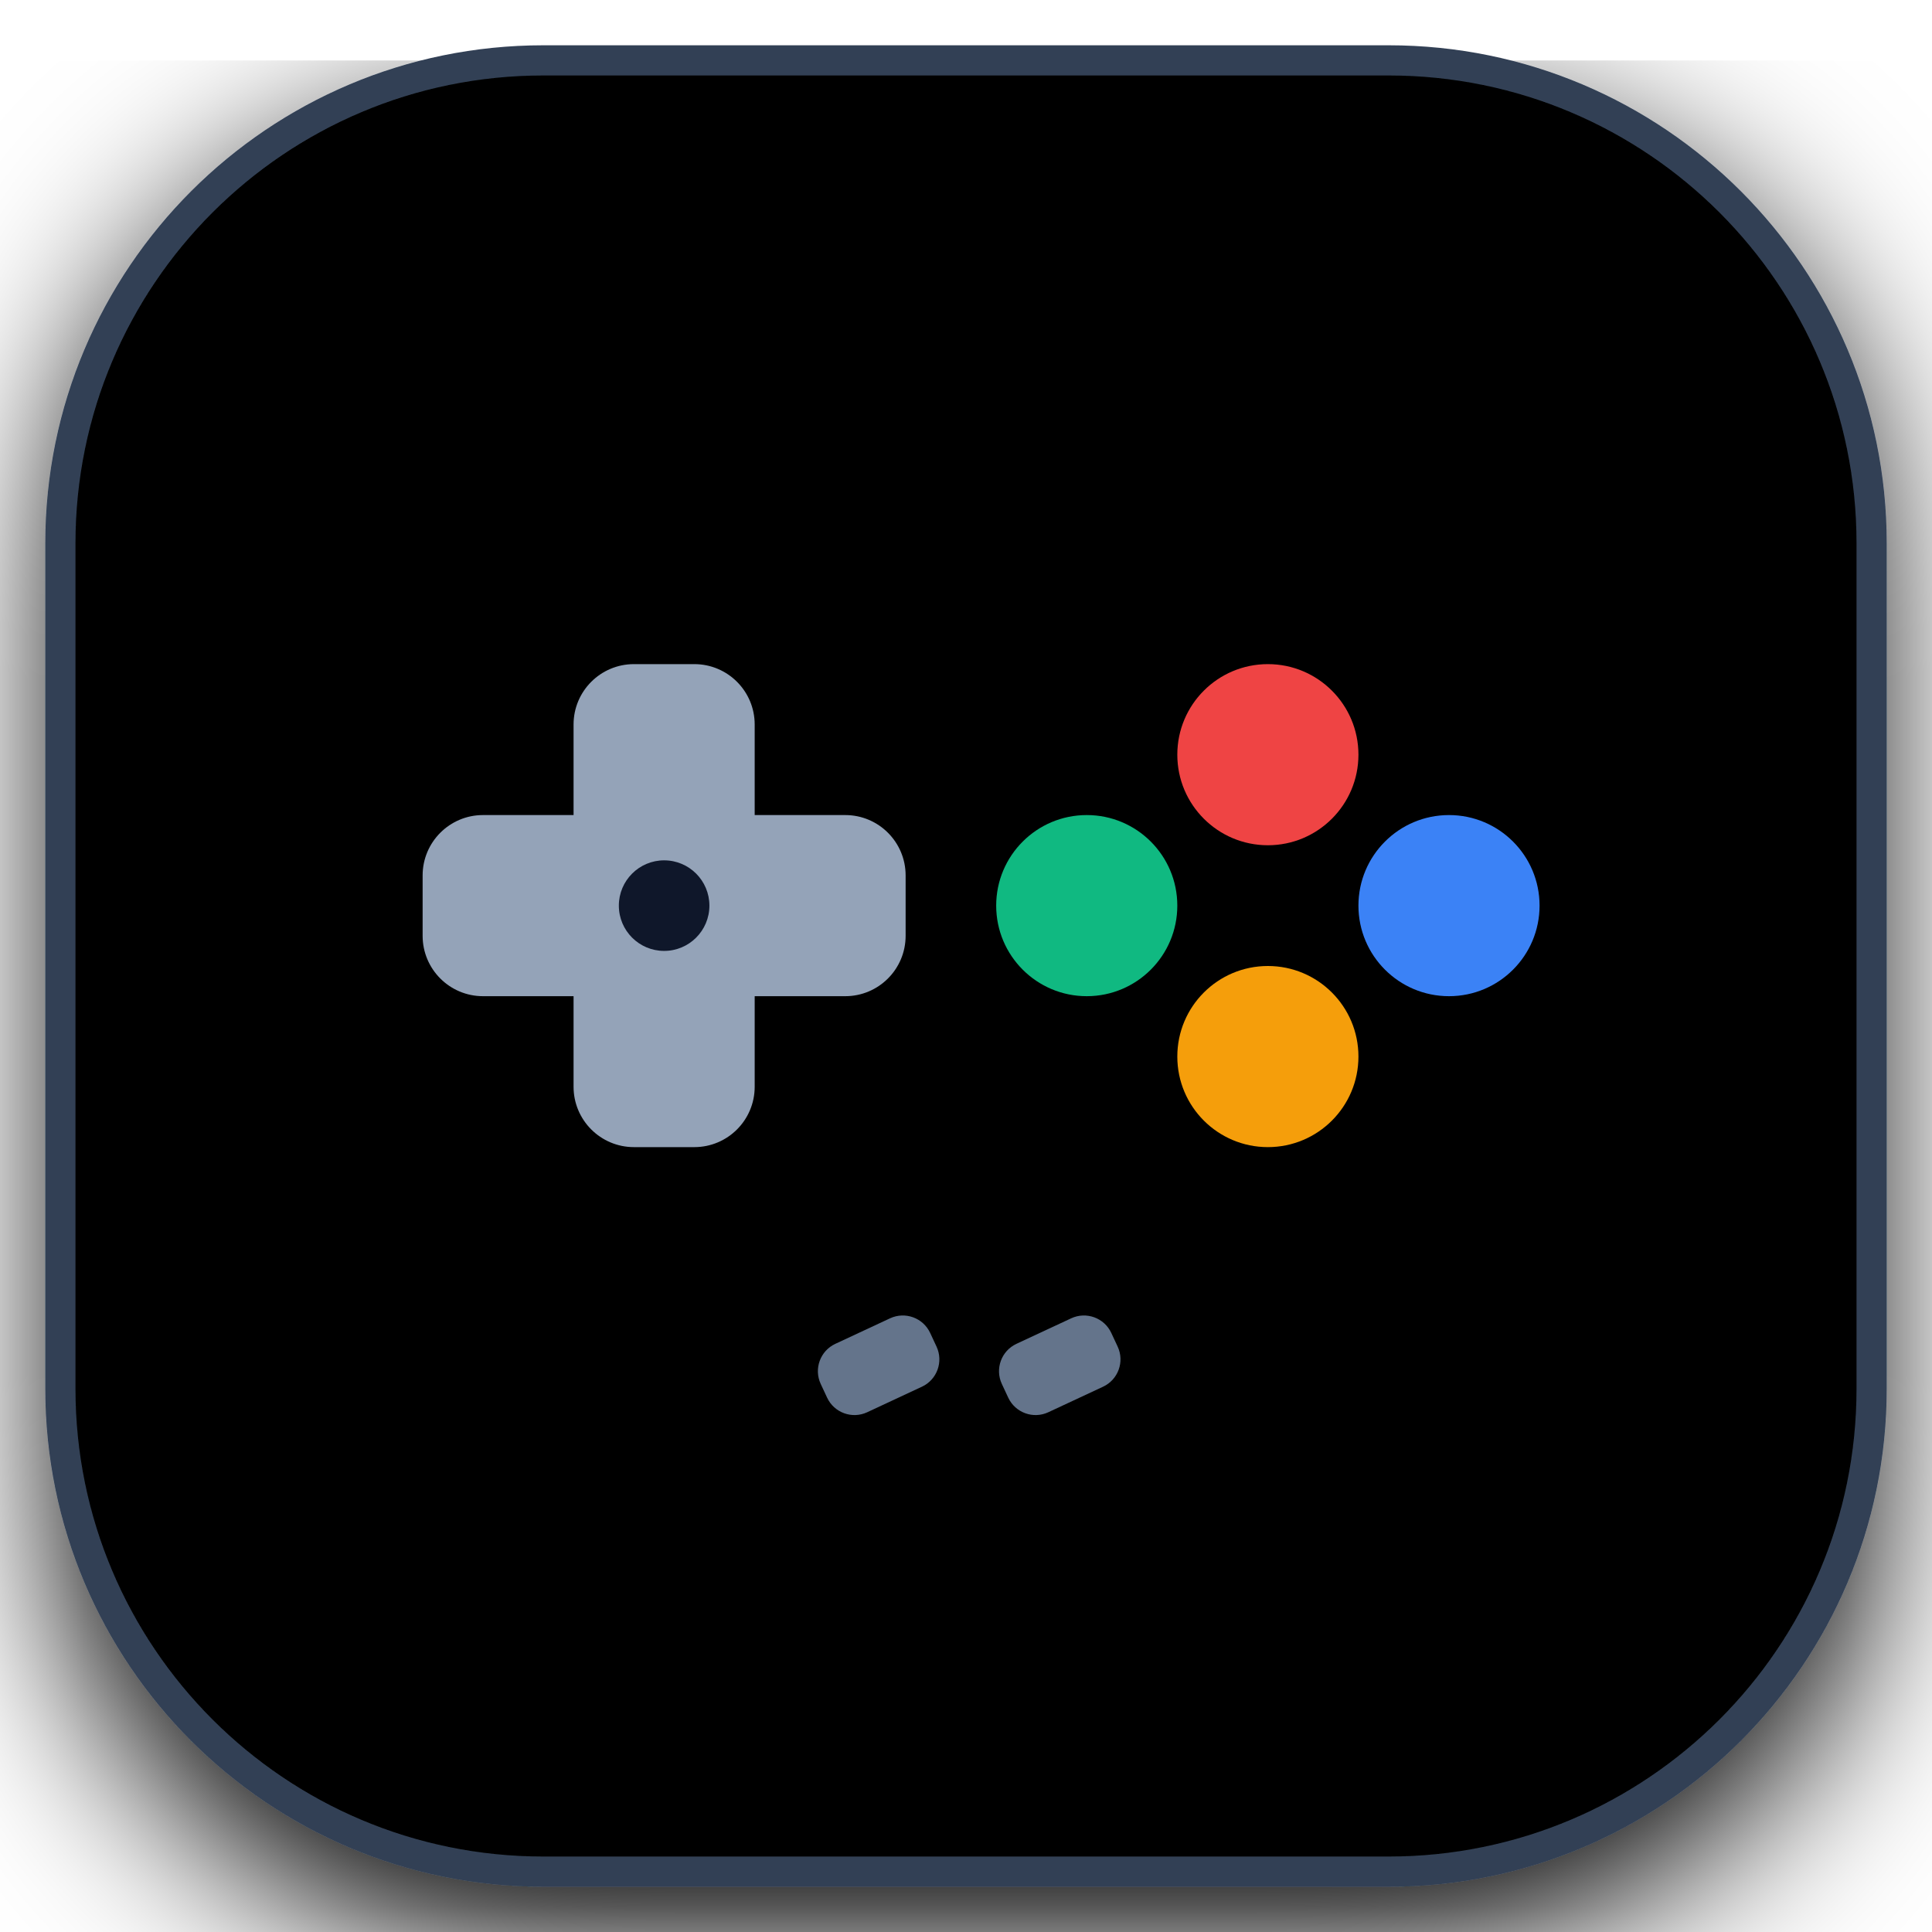
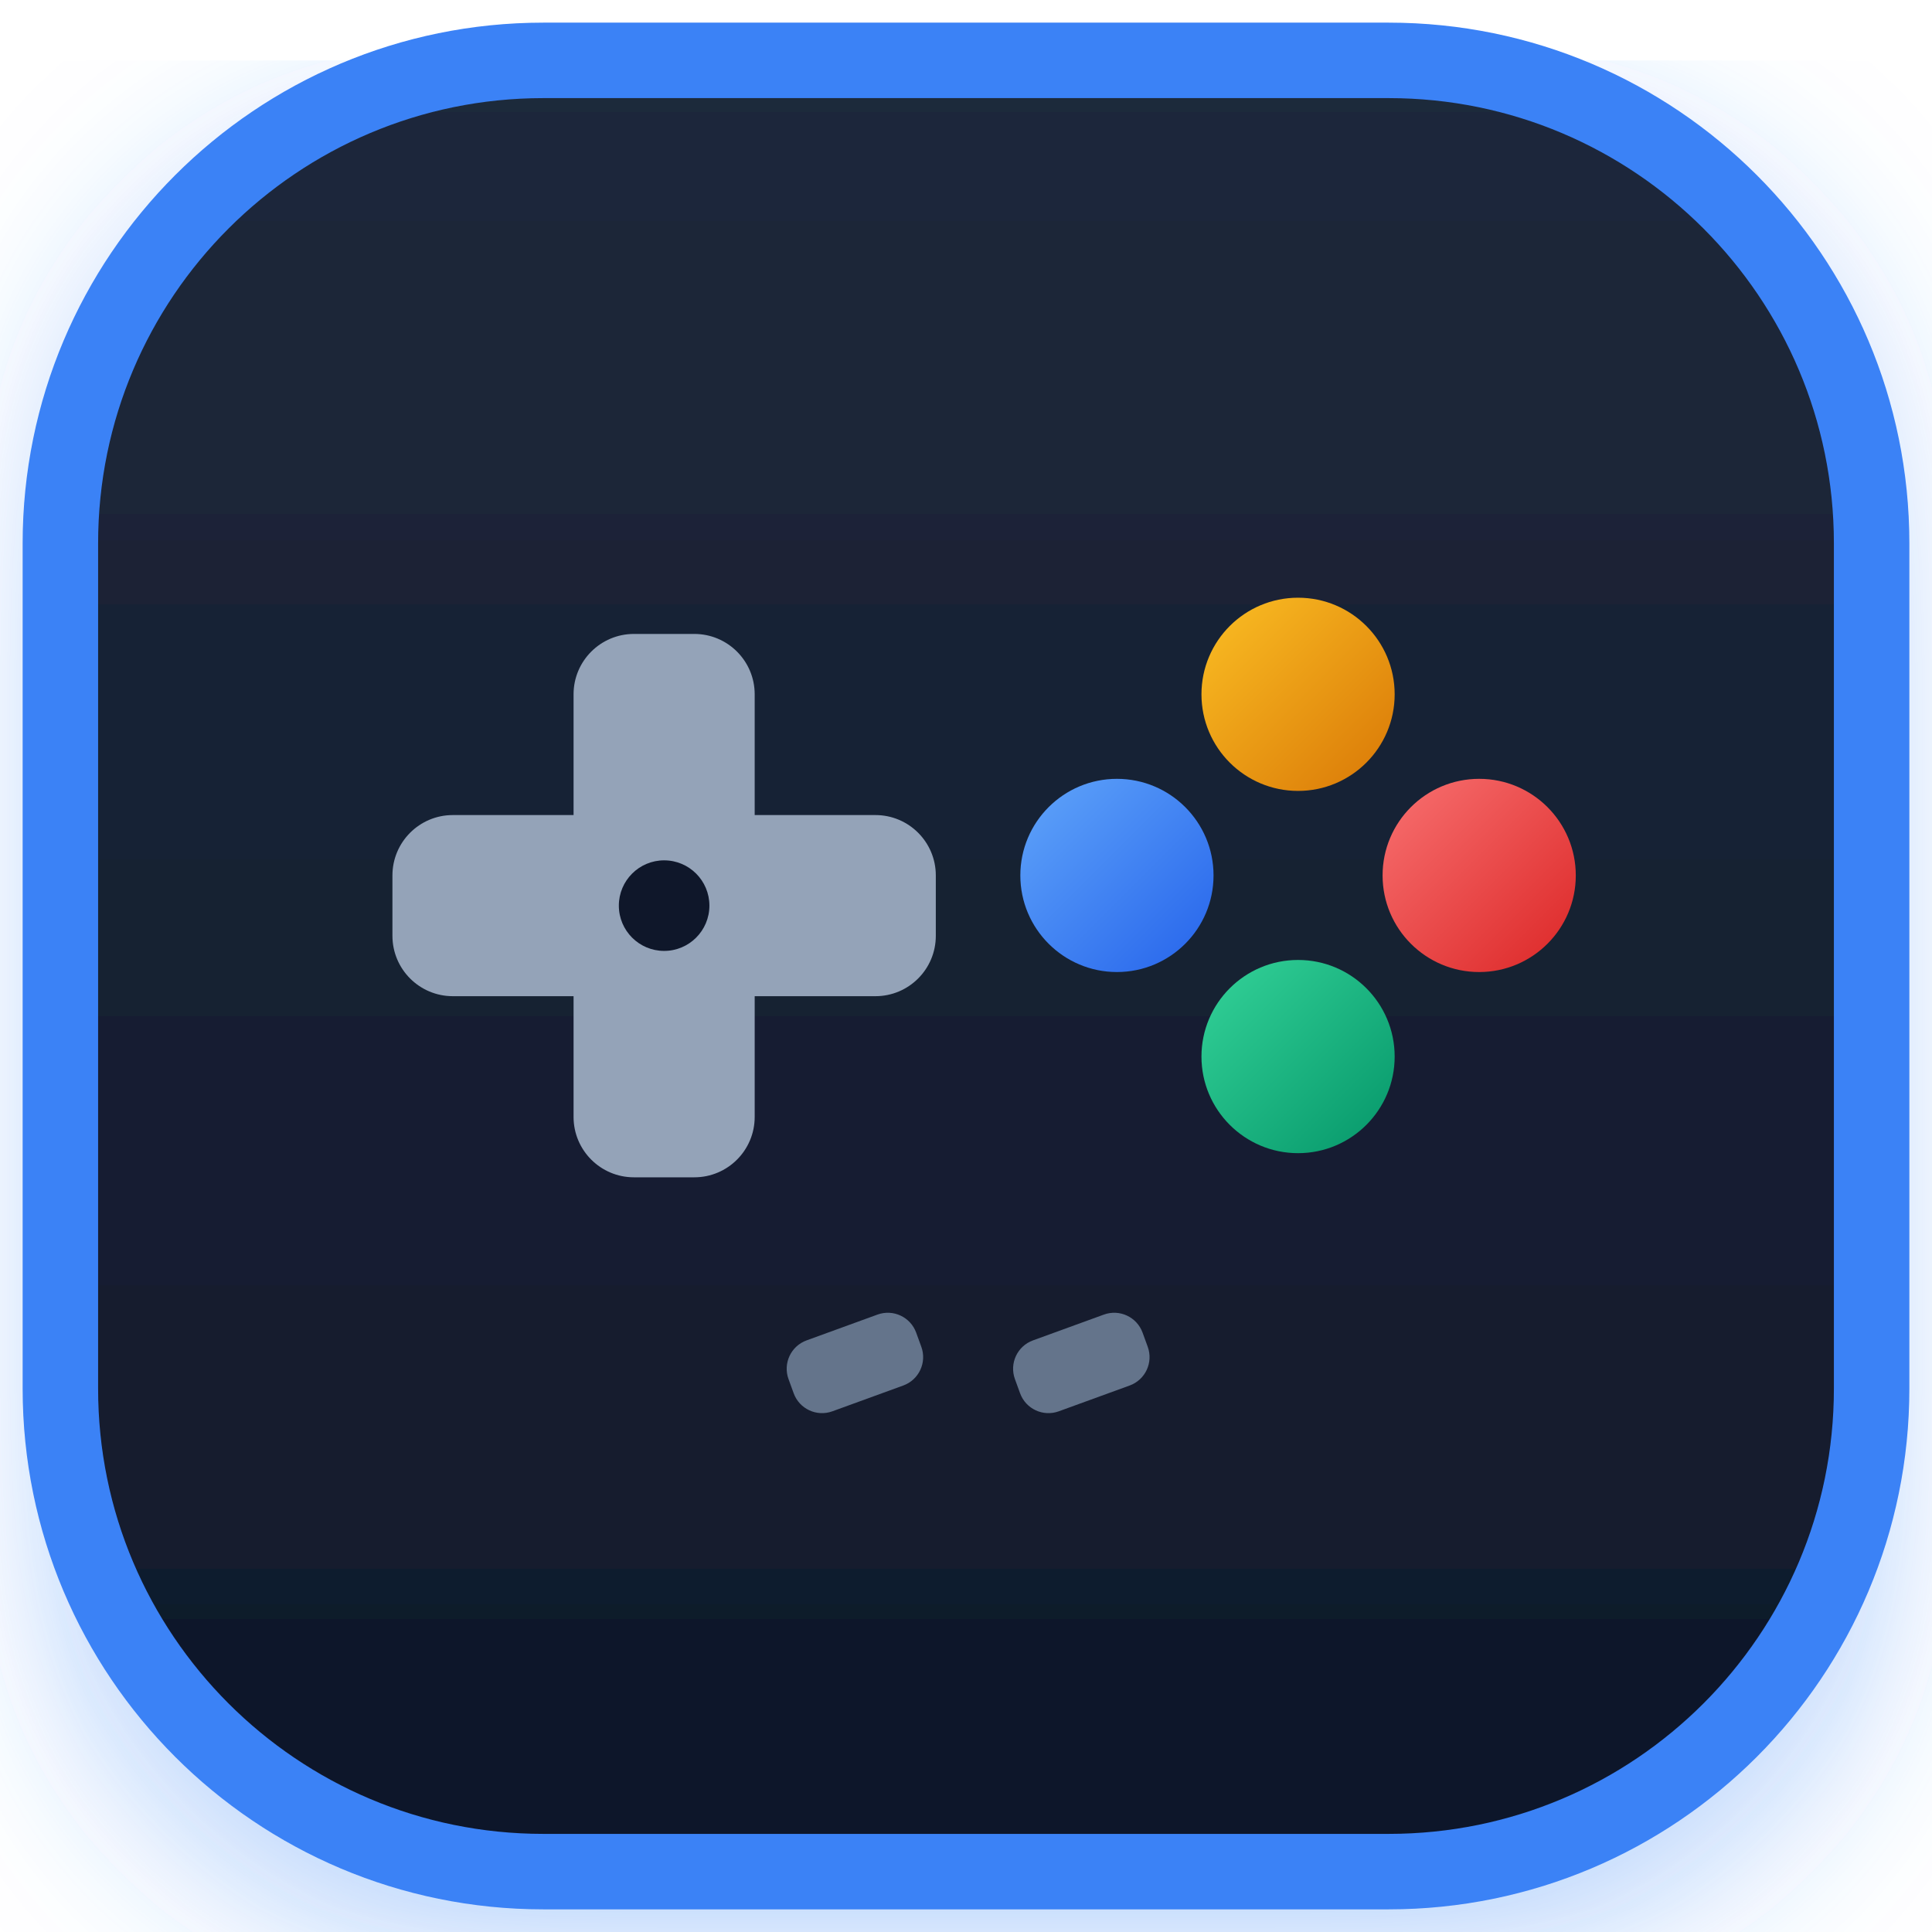
<svg xmlns="http://www.w3.org/2000/svg" viewBox="0 0 64 64" width="64" height="64">
  <defs>
-     <linearGradient id="controller-grad" x1="0%" y1="0%" x2="100%" y2="100%">
-       <stop offset="0%" stopColor="#ef4444" />
-       <stop offset="100%" stopColor="#b91c1c" />
+     <linearGradient id="body-grad" x1="0%" y1="0%" x2="0%" y2="100%">
+       <stop offset="0%" stop-color="#1e293b" />
+       <stop offset="100%" stop-color="#0f172a" />
    </linearGradient>
-     <linearGradient id="body-grad" x1="0%" y1="0%" x2="0%" y2="100%">
-       <stop offset="0%" stopColor="#1e293b" />
-       <stop offset="100%" stopColor="#0f172a" />
+     <linearGradient id="blue-btn-grad" x1="0%" y1="0%" x2="100%" y2="100%">
+       <stop offset="0%" stop-color="#60a5fa" />
+       <stop offset="100%" stop-color="#2563eb" />
+     </linearGradient>
+     <linearGradient id="red-btn-grad" x1="0%" y1="0%" x2="100%" y2="100%">
+       <stop offset="0%" stop-color="#f87171" />
+       <stop offset="100%" stop-color="#dc2626" />
+     </linearGradient>
+     <linearGradient id="green-btn-grad" x1="0%" y1="0%" x2="100%" y2="100%">
+       <stop offset="0%" stop-color="#34d399" />
+       <stop offset="100%" stop-color="#059669" />
+     </linearGradient>
+     <linearGradient id="yellow-btn-grad" x1="0%" y1="0%" x2="100%" y2="100%">
+       <stop offset="0%" stop-color="#fbbf24" />
+       <stop offset="100%" stop-color="#d97706" />
    </linearGradient>
    <filter id="glow" x="-20%" y="-20%" width="140%" height="140%">
-       <feDropShadow dx="0" dy="2" stdDeviation="3" floodColor="#ef4444" floodOpacity="0.4" />
+       <feDropShadow dx="0" dy="2" stdDeviation="3" flood-color="#3b82f6" flood-opacity="0.35" />
    </filter>
  </defs>
-   <rect x="2" y="2" width="60" height="60" rx="16" fill="url(#body-grad)" stroke="#334155" strokeWidth="2" filter="url(#glow)" />
+   <rect x="2" y="2" width="60" height="60" rx="16" fill="url(#body-grad)" stroke="#3b82f6" stroke-width="2.5" filter="url(#glow)" />
  <g fill="#94a3b8">
-     <rect x="14" y="27" width="16" height="6" rx="2" />
-     <rect x="19" y="22" width="6" height="16" rx="2" />
+     <rect x="13" y="27" width="18" height="6" rx="2" />
+     <rect x="19" y="21" width="6" height="18" rx="2" />
    <circle cx="22" cy="30" r="1.5" fill="#0f172a" />
  </g>
-   <circle cx="42" cy="25" r="3" fill="#ef4444" />
-   <circle cx="48" cy="30" r="3" fill="#3b82f6" />
-   <circle cx="36" cy="30" r="3" fill="#10b981" />
-   <circle cx="42" cy="35" r="3" fill="#f59e0b" />
-   <rect x="27" y="44" width="4" height="2.5" rx="1" fill="#64748b" transform="rotate(-25 29 45)" />
-   <rect x="33" y="44" width="4" height="2.5" rx="1" fill="#64748b" transform="rotate(-25 35 45)" />
+   <circle cx="43" cy="23" r="3.2" fill="url(#yellow-btn-grad)" />
+   <circle cx="49" cy="29" r="3.2" fill="url(#red-btn-grad)" />
+   <circle cx="37" cy="29" r="3.2" fill="url(#blue-btn-grad)" />
+   <circle cx="43" cy="35" r="3.2" fill="url(#green-btn-grad)" />
+   <rect x="26" y="44" width="4.5" height="2.5" rx="1" fill="#64748b" transform="rotate(-20 28 45)" />
+   <rect x="33.5" y="44" width="4.5" height="2.5" rx="1" fill="#64748b" transform="rotate(-20 35.5 45)" />
</svg>
